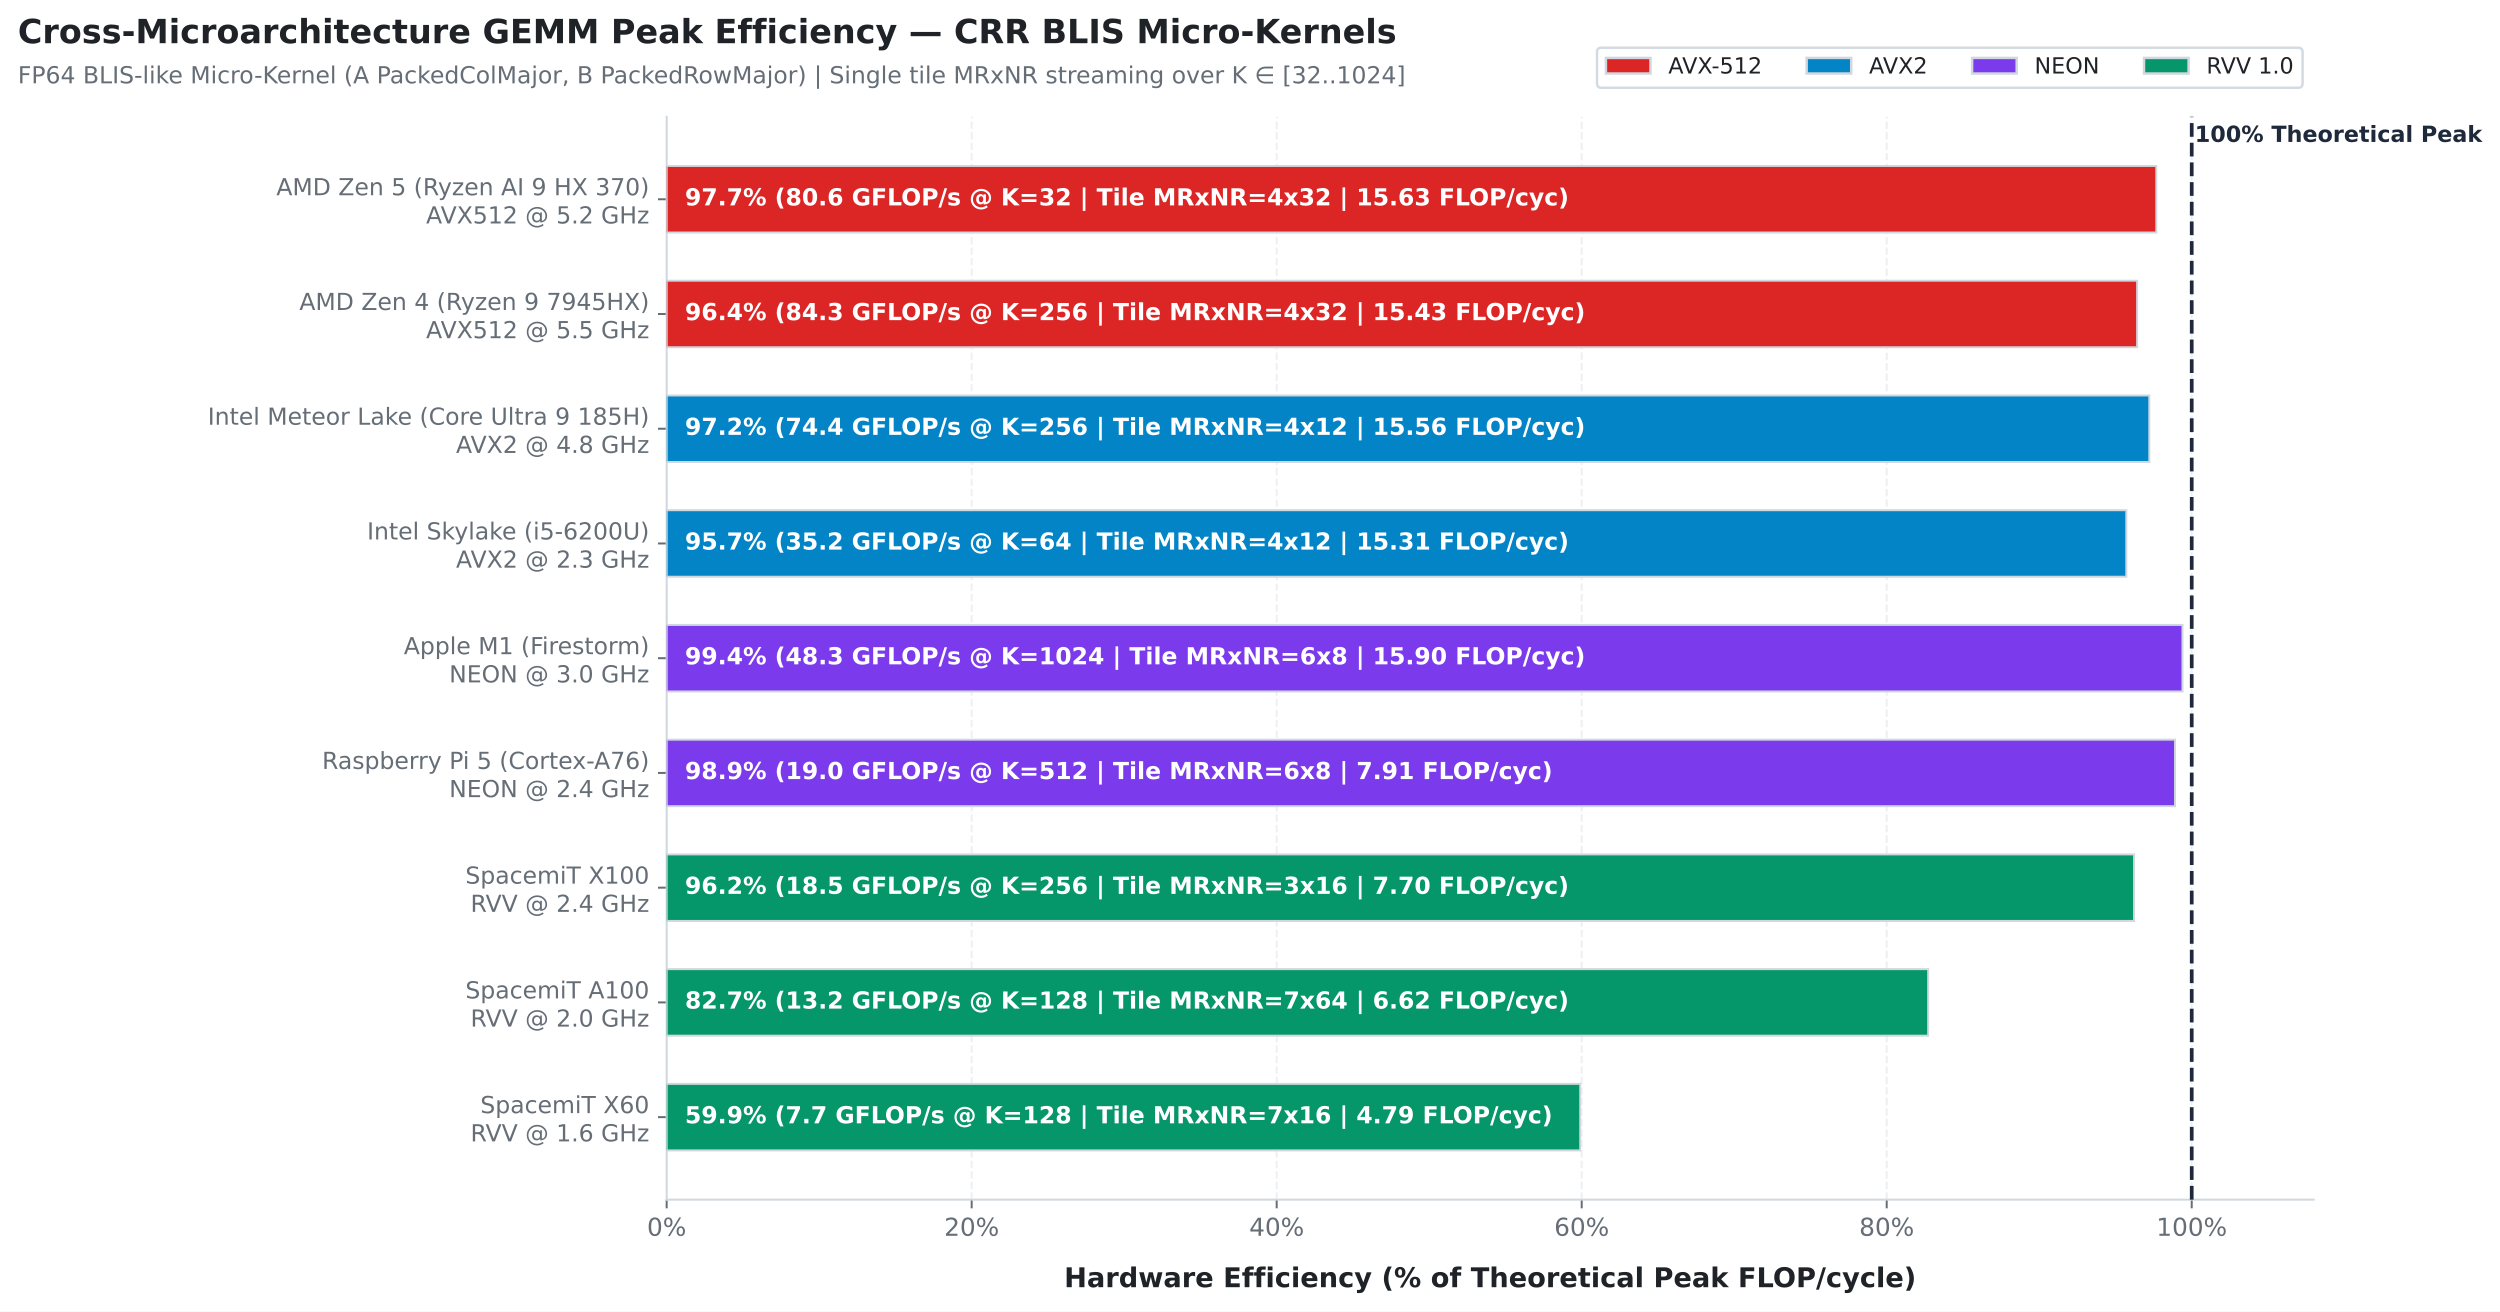
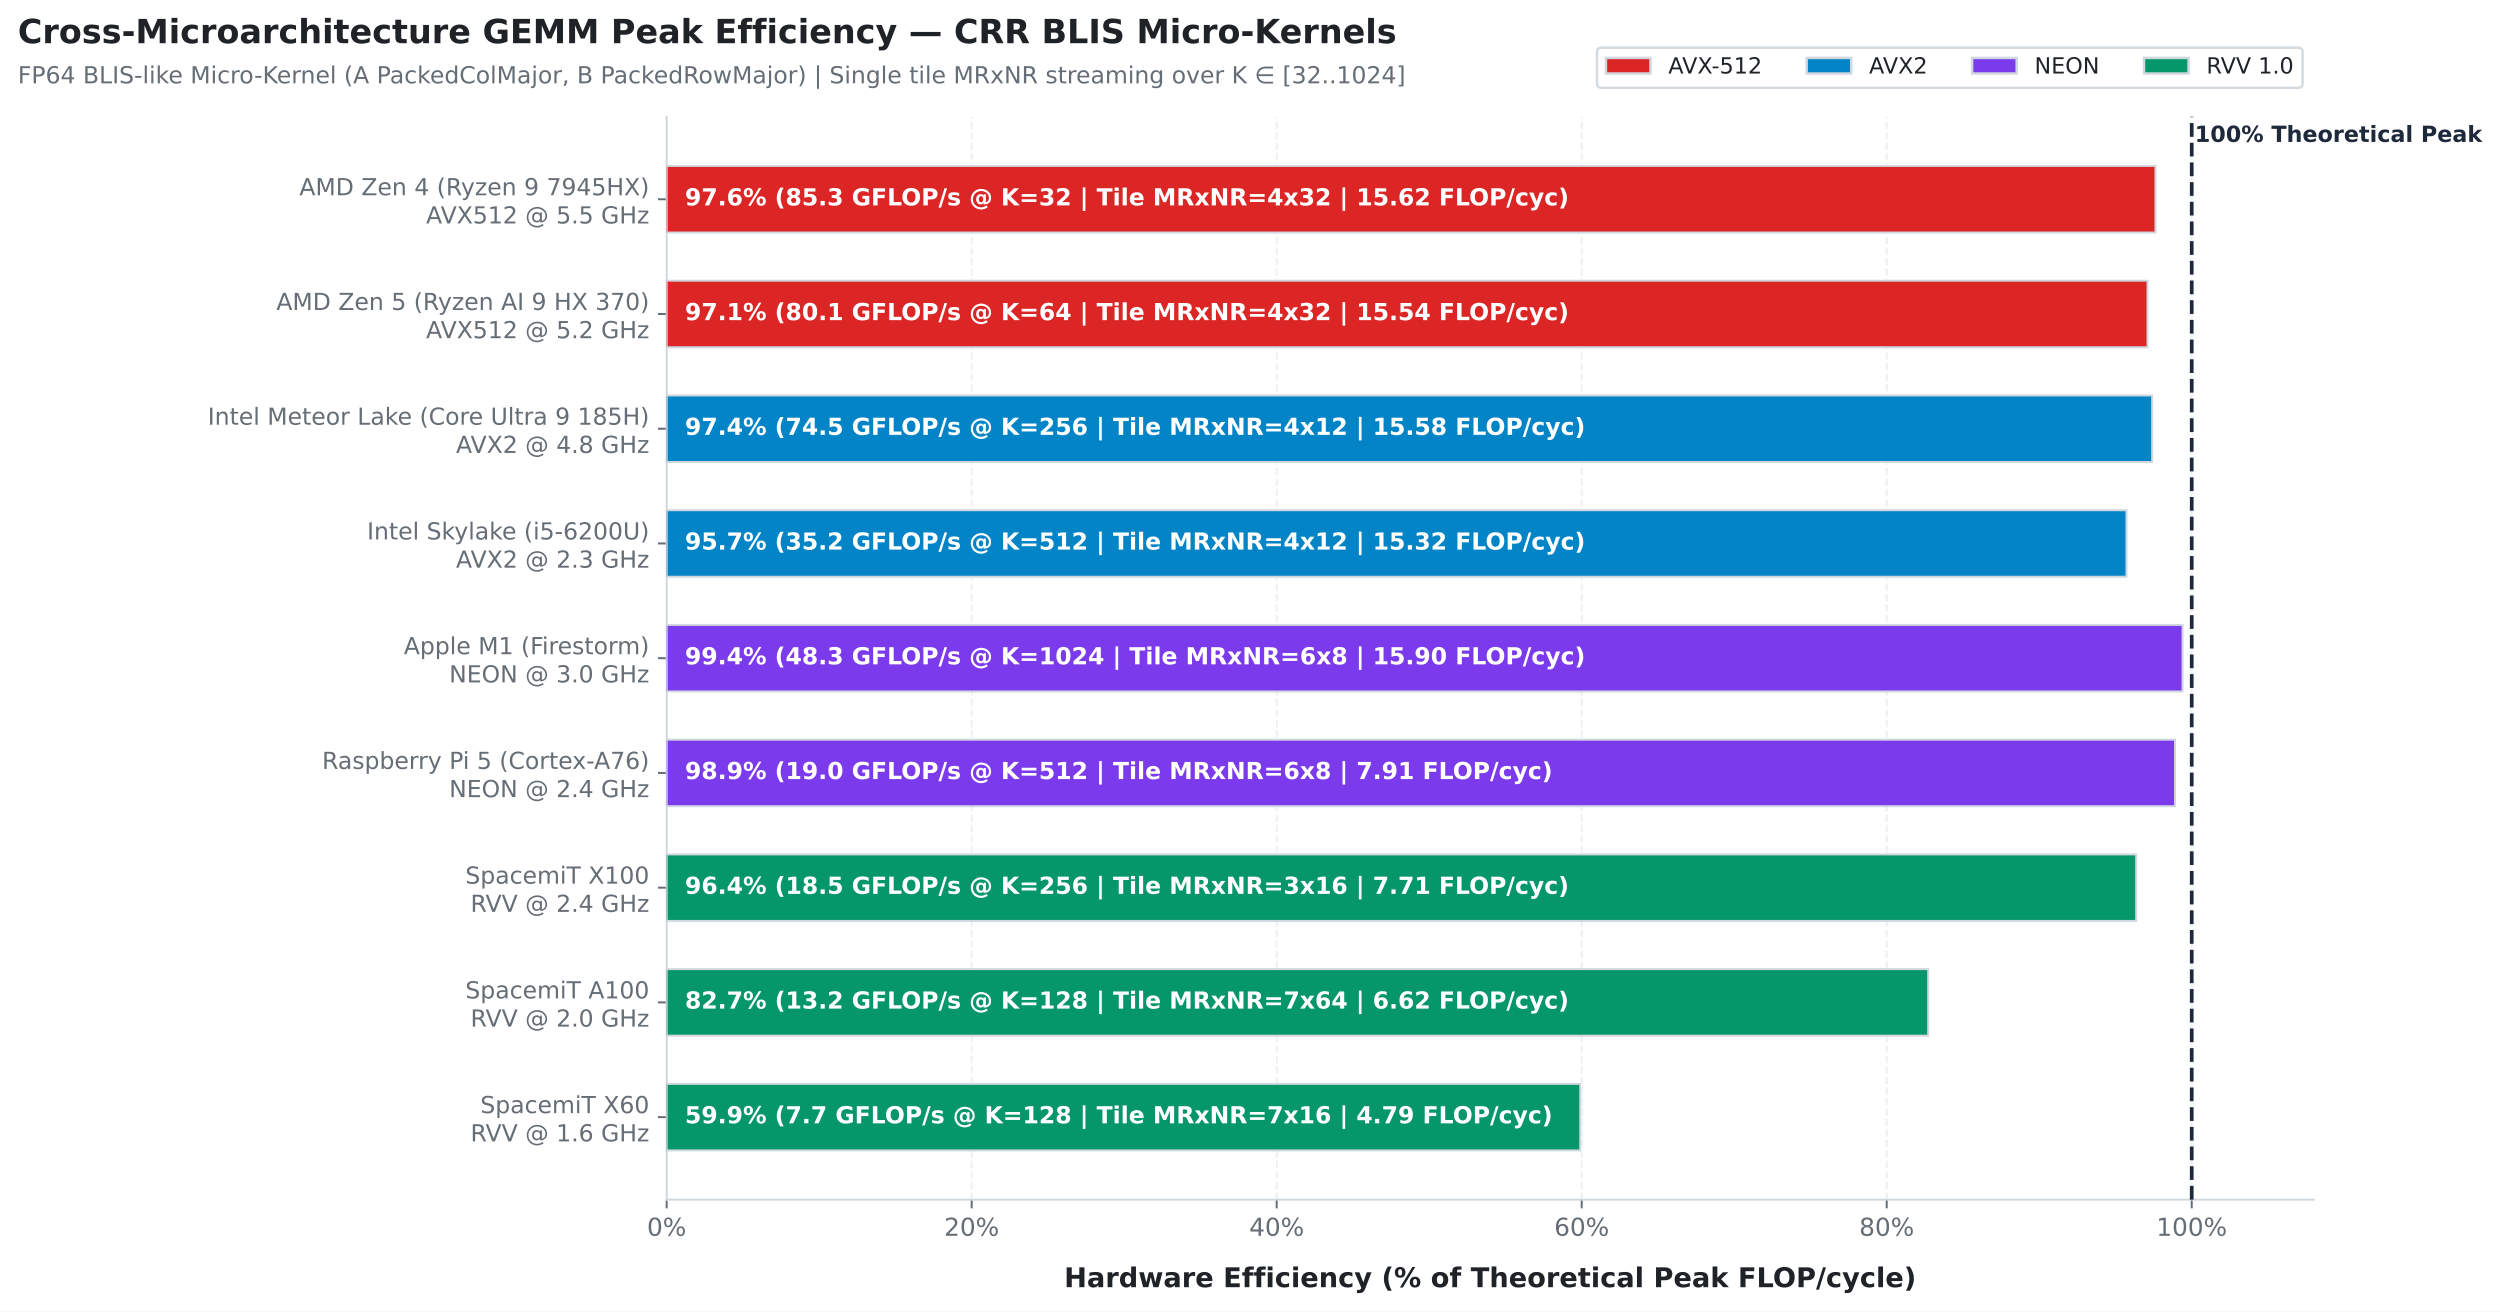
<svg xmlns="http://www.w3.org/2000/svg" xmlns:xlink="http://www.w3.org/1999/xlink" width="1009.801pt" height="529.759pt" viewBox="0 0 1009.801 529.759" version="1.1">
  <defs>
    <style type="text/css">*{stroke-linejoin: round; stroke-linecap: butt}</style>
  </defs>
  <g id="figure_1">
    <g id="patch_1">
      <path d="M 0 529.759  L 1009.801 529.759  L 1009.801 0  L 0 0  z " style="fill: #ffffff" />
    </g>
    <g id="axes_1">
      <g id="patch_2">
        <path d="M 269.28 484.558  L 934.56 484.558  L 934.56 47.158  L 269.28 47.158  z " style="fill: #ffffff" />
      </g>
      <g id="matplotlib.axis_1">
        <g id="xtick_1">
          <g id="line2d_1">
-             <path d="M 269.28 484.558  L 269.28 47.158  " clip-path="url(#p23b1756952)" style="fill: none; stroke-dasharray: 2.96,1.28; stroke-dashoffset: 0; stroke: #eaeef2; stroke-opacity: 0.9; stroke-width: 0.8" />
+             <path d="M 269.28 484.558  L 269.28 47.158  " clip-path="url(#peb45b00f5b)" style="fill: none; stroke-dasharray: 2.96,1.28; stroke-dashoffset: 0; stroke: #eaeef2; stroke-opacity: 0.9; stroke-width: 0.8" />
          </g>
          <g id="line2d_2">
            <defs>
-               <path id="m6f5abe4c87" d="M 0 0  L 0 3.5  " style="stroke: #656d76; stroke-width: 0.8" />
+               <path id="ma49f41ad8f" d="M 0 0  L 0 3.5  " style="stroke: #656d76; stroke-width: 0.8" />
            </defs>
            <g>
-               <use xlink:href="#m6f5abe4c87" x="269.28" y="484.558" style="fill: #656d76; stroke: #656d76; stroke-width: 0.8" />
+               <use xlink:href="#ma49f41ad8f" x="269.28" y="484.558" style="fill: #656d76; stroke: #656d76; stroke-width: 0.8" />
            </g>
          </g>
          <g id="text_1">
            <text style="font-size: 10px; font-family: 'DejaVu Sans', 'Liberation Sans', 'Helvetica', 'Arial', sans-serif; text-anchor: middle; fill: #656d76" x="269.28" y="499.156" transform="rotate(-0 269.28 499.1555)">0%</text>
          </g>
        </g>
        <g id="xtick_2">
          <g id="line2d_3">
-             <path d="M 392.48 484.558  L 392.48 47.158  " clip-path="url(#p23b1756952)" style="fill: none; stroke-dasharray: 2.96,1.28; stroke-dashoffset: 0; stroke: #eaeef2; stroke-opacity: 0.9; stroke-width: 0.8" />
+             <path d="M 392.48 484.558  L 392.48 47.158  " clip-path="url(#peb45b00f5b)" style="fill: none; stroke-dasharray: 2.96,1.28; stroke-dashoffset: 0; stroke: #eaeef2; stroke-opacity: 0.9; stroke-width: 0.8" />
          </g>
          <g id="line2d_4">
            <g>
-               <use xlink:href="#m6f5abe4c87" x="392.48" y="484.558" style="fill: #656d76; stroke: #656d76; stroke-width: 0.8" />
+               <use xlink:href="#ma49f41ad8f" x="392.48" y="484.558" style="fill: #656d76; stroke: #656d76; stroke-width: 0.8" />
            </g>
          </g>
          <g id="text_2">
            <text style="font-size: 10px; font-family: 'DejaVu Sans', 'Liberation Sans', 'Helvetica', 'Arial', sans-serif; text-anchor: middle; fill: #656d76" x="392.48" y="499.156" transform="rotate(-0 392.48 499.1555)">20%</text>
          </g>
        </g>
        <g id="xtick_3">
          <g id="line2d_5">
-             <path d="M 515.68 484.558  L 515.68 47.158  " clip-path="url(#p23b1756952)" style="fill: none; stroke-dasharray: 2.96,1.28; stroke-dashoffset: 0; stroke: #eaeef2; stroke-opacity: 0.9; stroke-width: 0.8" />
+             <path d="M 515.68 484.558  L 515.68 47.158  " clip-path="url(#peb45b00f5b)" style="fill: none; stroke-dasharray: 2.96,1.28; stroke-dashoffset: 0; stroke: #eaeef2; stroke-opacity: 0.9; stroke-width: 0.8" />
          </g>
          <g id="line2d_6">
            <g>
-               <use xlink:href="#m6f5abe4c87" x="515.68" y="484.558" style="fill: #656d76; stroke: #656d76; stroke-width: 0.8" />
+               <use xlink:href="#ma49f41ad8f" x="515.68" y="484.558" style="fill: #656d76; stroke: #656d76; stroke-width: 0.8" />
            </g>
          </g>
          <g id="text_3">
            <text style="font-size: 10px; font-family: 'DejaVu Sans', 'Liberation Sans', 'Helvetica', 'Arial', sans-serif; text-anchor: middle; fill: #656d76" x="515.68" y="499.156" transform="rotate(-0 515.68 499.1555)">40%</text>
          </g>
        </g>
        <g id="xtick_4">
          <g id="line2d_7">
-             <path d="M 638.88 484.558  L 638.88 47.158  " clip-path="url(#p23b1756952)" style="fill: none; stroke-dasharray: 2.96,1.28; stroke-dashoffset: 0; stroke: #eaeef2; stroke-opacity: 0.9; stroke-width: 0.8" />
+             <path d="M 638.88 484.558  L 638.88 47.158  " clip-path="url(#peb45b00f5b)" style="fill: none; stroke-dasharray: 2.96,1.28; stroke-dashoffset: 0; stroke: #eaeef2; stroke-opacity: 0.9; stroke-width: 0.8" />
          </g>
          <g id="line2d_8">
            <g>
-               <use xlink:href="#m6f5abe4c87" x="638.88" y="484.558" style="fill: #656d76; stroke: #656d76; stroke-width: 0.8" />
+               <use xlink:href="#ma49f41ad8f" x="638.88" y="484.558" style="fill: #656d76; stroke: #656d76; stroke-width: 0.8" />
            </g>
          </g>
          <g id="text_4">
            <text style="font-size: 10px; font-family: 'DejaVu Sans', 'Liberation Sans', 'Helvetica', 'Arial', sans-serif; text-anchor: middle; fill: #656d76" x="638.88" y="499.156" transform="rotate(-0 638.88 499.1555)">60%</text>
          </g>
        </g>
        <g id="xtick_5">
          <g id="line2d_9">
-             <path d="M 762.08 484.558  L 762.08 47.158  " clip-path="url(#p23b1756952)" style="fill: none; stroke-dasharray: 2.96,1.28; stroke-dashoffset: 0; stroke: #eaeef2; stroke-opacity: 0.9; stroke-width: 0.8" />
+             <path d="M 762.08 484.558  L 762.08 47.158  " clip-path="url(#peb45b00f5b)" style="fill: none; stroke-dasharray: 2.96,1.28; stroke-dashoffset: 0; stroke: #eaeef2; stroke-opacity: 0.9; stroke-width: 0.8" />
          </g>
          <g id="line2d_10">
            <g>
-               <use xlink:href="#m6f5abe4c87" x="762.08" y="484.558" style="fill: #656d76; stroke: #656d76; stroke-width: 0.8" />
+               <use xlink:href="#ma49f41ad8f" x="762.08" y="484.558" style="fill: #656d76; stroke: #656d76; stroke-width: 0.8" />
            </g>
          </g>
          <g id="text_5">
            <text style="font-size: 10px; font-family: 'DejaVu Sans', 'Liberation Sans', 'Helvetica', 'Arial', sans-serif; text-anchor: middle; fill: #656d76" x="762.08" y="499.156" transform="rotate(-0 762.08 499.1555)">80%</text>
          </g>
        </g>
        <g id="xtick_6">
          <g id="line2d_11">
-             <path d="M 885.28 484.558  L 885.28 47.158  " clip-path="url(#p23b1756952)" style="fill: none; stroke-dasharray: 2.96,1.28; stroke-dashoffset: 0; stroke: #eaeef2; stroke-opacity: 0.9; stroke-width: 0.8" />
+             <path d="M 885.28 484.558  L 885.28 47.158  " clip-path="url(#peb45b00f5b)" style="fill: none; stroke-dasharray: 2.96,1.28; stroke-dashoffset: 0; stroke: #eaeef2; stroke-opacity: 0.9; stroke-width: 0.8" />
          </g>
          <g id="line2d_12">
            <g>
-               <use xlink:href="#m6f5abe4c87" x="885.28" y="484.558" style="fill: #656d76; stroke: #656d76; stroke-width: 0.8" />
+               <use xlink:href="#ma49f41ad8f" x="885.28" y="484.558" style="fill: #656d76; stroke: #656d76; stroke-width: 0.8" />
            </g>
          </g>
          <g id="text_6">
            <text style="font-size: 10px; font-family: 'DejaVu Sans', 'Liberation Sans', 'Helvetica', 'Arial', sans-serif; text-anchor: middle; fill: #656d76" x="885.28" y="499.156" transform="rotate(-0 885.28 499.1555)">100%</text>
          </g>
        </g>
        <g id="text_7">
          <text style="font-weight: 700; font-size: 11px; font-family: 'DejaVu Sans', 'Liberation Sans', 'Helvetica', 'Arial', sans-serif; text-anchor: middle; fill: #1f2328" x="601.92" y="519.916" transform="rotate(-0 601.92 519.9162)">Hardware Efficiency (% of Theoretical Peak FLOP/cycle)</text>
        </g>
      </g>
      <g id="matplotlib.axis_2">
        <g id="ytick_1">
          <g id="line2d_13">
            <defs>
-               <path id="m489b9b98c5" d="M 0 0  L -3.5 0  " style="stroke: #656d76; stroke-width: 0.8" />
+               <path id="m2f58f54390" d="M 0 0  L -3.5 0  " style="stroke: #656d76; stroke-width: 0.8" />
            </defs>
            <g>
-               <use xlink:href="#m489b9b98c5" x="269.28" y="451.236" style="fill: #656d76; stroke: #656d76; stroke-width: 0.8" />
+               <use xlink:href="#m2f58f54390" x="269.28" y="451.236" style="fill: #656d76; stroke: #656d76; stroke-width: 0.8" />
            </g>
          </g>
          <g id="text_8">
            <text style="font-size: 9.5px; font-family: 'DejaVu Sans', 'Liberation Sans', 'Helvetica', 'Arial', sans-serif; fill: #656d76" transform="translate(194.0166 449.6199)">SpacemiT X60</text>
            <text style="font-size: 9.5px; font-family: 'DejaVu Sans', 'Liberation Sans', 'Helvetica', 'Arial', sans-serif; fill: #656d76" transform="translate(190.0444 461.0218)">RVV @ 1.6 GHz</text>
          </g>
        </g>
        <g id="ytick_2">
          <g id="line2d_14">
            <g>
-               <use xlink:href="#m489b9b98c5" x="269.28" y="404.892" style="fill: #656d76; stroke: #656d76; stroke-width: 0.8" />
+               <use xlink:href="#m2f58f54390" x="269.28" y="404.892" style="fill: #656d76; stroke: #656d76; stroke-width: 0.8" />
            </g>
          </g>
          <g id="text_9">
            <text style="font-size: 9.5px; font-family: 'DejaVu Sans', 'Liberation Sans', 'Helvetica', 'Arial', sans-serif; fill: #656d76" transform="translate(187.9811 403.2754)">SpacemiT A100</text>
            <text style="font-size: 9.5px; font-family: 'DejaVu Sans', 'Liberation Sans', 'Helvetica', 'Arial', sans-serif; fill: #656d76" transform="translate(190.0444 414.6772)">RVV @ 2.0 GHz</text>
          </g>
        </g>
        <g id="ytick_3">
          <g id="line2d_15">
            <g>
-               <use xlink:href="#m489b9b98c5" x="269.28" y="358.547" style="fill: #656d76; stroke: #656d76; stroke-width: 0.8" />
+               <use xlink:href="#m2f58f54390" x="269.28" y="358.547" style="fill: #656d76; stroke: #656d76; stroke-width: 0.8" />
            </g>
          </g>
          <g id="text_10">
            <text style="font-size: 9.5px; font-family: 'DejaVu Sans', 'Liberation Sans', 'Helvetica', 'Arial', sans-serif; fill: #656d76" transform="translate(187.9722 356.9308)">SpacemiT X100</text>
            <text style="font-size: 9.5px; font-family: 'DejaVu Sans', 'Liberation Sans', 'Helvetica', 'Arial', sans-serif; fill: #656d76" transform="translate(190.0444 368.3327)">RVV @ 2.4 GHz</text>
          </g>
        </g>
        <g id="ytick_4">
          <g id="line2d_16">
            <g>
-               <use xlink:href="#m489b9b98c5" x="269.28" y="312.202" style="fill: #656d76; stroke: #656d76; stroke-width: 0.8" />
+               <use xlink:href="#m2f58f54390" x="269.28" y="312.202" style="fill: #656d76; stroke: #656d76; stroke-width: 0.8" />
            </g>
          </g>
          <g id="text_11">
            <text style="font-size: 9.5px; font-family: 'DejaVu Sans', 'Liberation Sans', 'Helvetica', 'Arial', sans-serif; fill: #656d76" transform="translate(130.086 310.5862)">Raspberry Pi 5 (Cortex-A76)</text>
            <text style="font-size: 9.5px; font-family: 'DejaVu Sans', 'Liberation Sans', 'Helvetica', 'Arial', sans-serif; fill: #656d76" transform="translate(181.4276 321.9881)">NEON @ 2.4 GHz</text>
          </g>
        </g>
        <g id="ytick_5">
          <g id="line2d_17">
            <g>
-               <use xlink:href="#m489b9b98c5" x="269.28" y="265.858" style="fill: #656d76; stroke: #656d76; stroke-width: 0.8" />
+               <use xlink:href="#m2f58f54390" x="269.28" y="265.858" style="fill: #656d76; stroke: #656d76; stroke-width: 0.8" />
            </g>
          </g>
          <g id="text_12">
            <text style="font-size: 9.5px; font-family: 'DejaVu Sans', 'Liberation Sans', 'Helvetica', 'Arial', sans-serif; fill: #656d76" transform="translate(163.1104 264.2417)">Apple M1 (Firestorm)</text>
            <text style="font-size: 9.5px; font-family: 'DejaVu Sans', 'Liberation Sans', 'Helvetica', 'Arial', sans-serif; fill: #656d76" transform="translate(181.4276 275.6435)">NEON @ 3.0 GHz</text>
          </g>
        </g>
        <g id="ytick_6">
          <g id="line2d_18">
            <g>
-               <use xlink:href="#m489b9b98c5" x="269.28" y="219.513" style="fill: #656d76; stroke: #656d76; stroke-width: 0.8" />
+               <use xlink:href="#m2f58f54390" x="269.28" y="219.513" style="fill: #656d76; stroke: #656d76; stroke-width: 0.8" />
            </g>
          </g>
          <g id="text_13">
            <text style="font-size: 9.5px; font-family: 'DejaVu Sans', 'Liberation Sans', 'Helvetica', 'Arial', sans-serif; fill: #656d76" transform="translate(148.2696 217.8971)">Intel Skylake (i5-6200U)</text>
            <text style="font-size: 9.5px; font-family: 'DejaVu Sans', 'Liberation Sans', 'Helvetica', 'Arial', sans-serif; fill: #656d76" transform="translate(184.1811 229.299)">AVX2 @ 2.3 GHz</text>
          </g>
        </g>
        <g id="ytick_7">
          <g id="line2d_19">
            <g>
-               <use xlink:href="#m489b9b98c5" x="269.28" y="173.169" style="fill: #656d76; stroke: #656d76; stroke-width: 0.8" />
+               <use xlink:href="#m2f58f54390" x="269.28" y="173.169" style="fill: #656d76; stroke: #656d76; stroke-width: 0.8" />
            </g>
          </g>
          <g id="text_14">
            <text style="font-size: 9.5px; font-family: 'DejaVu Sans', 'Liberation Sans', 'Helvetica', 'Arial', sans-serif; fill: #656d76" transform="translate(83.91305 171.5526)">Intel Meteor Lake (Core Ultra 9 185H)</text>
            <text style="font-size: 9.5px; font-family: 'DejaVu Sans', 'Liberation Sans', 'Helvetica', 'Arial', sans-serif; fill: #656d76" transform="translate(184.1811 182.9544)">AVX2 @ 4.8 GHz</text>
          </g>
        </g>
        <g id="ytick_8">
          <g id="line2d_20">
            <g>
-               <use xlink:href="#m489b9b98c5" x="269.28" y="126.824" style="fill: #656d76; stroke: #656d76; stroke-width: 0.8" />
+               <use xlink:href="#m2f58f54390" x="269.28" y="126.824" style="fill: #656d76; stroke: #656d76; stroke-width: 0.8" />
            </g>
          </g>
          <g id="text_15">
-             <text style="font-size: 9.5px; font-family: 'DejaVu Sans', 'Liberation Sans', 'Helvetica', 'Arial', sans-serif; fill: #656d76" transform="translate(120.9126 125.2076)">AMD Zen 4 (Ryzen 9 7945HX)</text>
-             <text style="font-size: 9.5px; font-family: 'DejaVu Sans', 'Liberation Sans', 'Helvetica', 'Arial', sans-serif; fill: #656d76" transform="translate(172.0923 136.6095)">AVX512 @ 5.5 GHz</text>
+             <text style="font-size: 9.5px; font-family: 'DejaVu Sans', 'Liberation Sans', 'Helvetica', 'Arial', sans-serif; fill: #656d76" transform="translate(111.6174 125.2076)">AMD Zen 5 (Ryzen AI 9 HX 370)</text>
+             <text style="font-size: 9.5px; font-family: 'DejaVu Sans', 'Liberation Sans', 'Helvetica', 'Arial', sans-serif; fill: #656d76" transform="translate(172.0923 136.6095)">AVX512 @ 5.2 GHz</text>
          </g>
        </g>
        <g id="ytick_9">
          <g id="line2d_21">
            <g>
-               <use xlink:href="#m489b9b98c5" x="269.28" y="80.48" style="fill: #656d76; stroke: #656d76; stroke-width: 0.8" />
+               <use xlink:href="#m2f58f54390" x="269.28" y="80.48" style="fill: #656d76; stroke: #656d76; stroke-width: 0.8" />
            </g>
          </g>
          <g id="text_16">
-             <text style="font-size: 9.5px; font-family: 'DejaVu Sans', 'Liberation Sans', 'Helvetica', 'Arial', sans-serif; fill: #656d76" transform="translate(111.6174 78.86306)">AMD Zen 5 (Ryzen AI 9 HX 370)</text>
-             <text style="font-size: 9.5px; font-family: 'DejaVu Sans', 'Liberation Sans', 'Helvetica', 'Arial', sans-serif; fill: #656d76" transform="translate(172.0923 90.26491)">AVX512 @ 5.2 GHz</text>
+             <text style="font-size: 9.5px; font-family: 'DejaVu Sans', 'Liberation Sans', 'Helvetica', 'Arial', sans-serif; fill: #656d76" transform="translate(120.9126 78.86306)">AMD Zen 4 (Ryzen 9 7945HX)</text>
+             <text style="font-size: 9.5px; font-family: 'DejaVu Sans', 'Liberation Sans', 'Helvetica', 'Arial', sans-serif; fill: #656d76" transform="translate(172.0923 90.26491)">AVX512 @ 5.5 GHz</text>
          </g>
        </g>
      </g>
      <g id="patch_3">
        <path d="M 269.28 484.558  L 269.28 47.158  " style="fill: none; stroke: #d0d7de; stroke-width: 0.8; stroke-linejoin: miter; stroke-linecap: square" />
      </g>
      <g id="patch_4">
        <path d="M 269.28 484.558  L 934.56 484.558  " style="fill: none; stroke: #d0d7de; stroke-width: 0.8; stroke-linejoin: miter; stroke-linecap: square" />
      </g>
      <g id="patch_5">
-         <path d="M 269.28 464.676  L 638.291 464.676  L 638.291 437.796  L 269.28 437.796  z " clip-path="url(#p23b1756952)" style="fill: #059669; stroke: #d0d7de; stroke-width: 0.8; stroke-linejoin: miter" />
+         <path d="M 269.28 464.676  L 638.291 464.676  L 638.291 437.796  L 269.28 437.796  z " clip-path="url(#peb45b00f5b)" style="fill: #059669; stroke: #d0d7de; stroke-width: 0.8; stroke-linejoin: miter" />
      </g>
      <g id="patch_6">
-         <path d="M 269.28 418.332  L 778.824 418.332  L 778.824 391.452  L 269.28 391.452  z " clip-path="url(#p23b1756952)" style="fill: #059669; stroke: #d0d7de; stroke-width: 0.8; stroke-linejoin: miter" />
+         <path d="M 269.28 418.332  L 778.824 418.332  L 778.824 391.452  L 269.28 391.452  z " clip-path="url(#peb45b00f5b)" style="fill: #059669; stroke: #d0d7de; stroke-width: 0.8; stroke-linejoin: miter" />
      </g>
      <g id="patch_7">
-         <path d="M 269.28 371.987  L 861.987 371.987  L 861.987 345.107  L 269.28 345.107  z " clip-path="url(#p23b1756952)" style="fill: #059669; stroke: #d0d7de; stroke-width: 0.8; stroke-linejoin: miter" />
+         <path d="M 269.28 371.987  L 862.841 371.987  L 862.841 345.107  L 269.28 345.107  z " clip-path="url(#peb45b00f5b)" style="fill: #059669; stroke: #d0d7de; stroke-width: 0.8; stroke-linejoin: miter" />
      </g>
      <g id="patch_8">
-         <path d="M 269.28 325.642  L 878.539 325.642  L 878.539 298.763  L 269.28 298.763  z " clip-path="url(#p23b1756952)" style="fill: #7c3aed; stroke: #d0d7de; stroke-width: 0.8; stroke-linejoin: miter" />
+         <path d="M 269.28 325.642  L 878.539 325.642  L 878.539 298.763  L 269.28 298.763  z " clip-path="url(#peb45b00f5b)" style="fill: #7c3aed; stroke: #d0d7de; stroke-width: 0.8; stroke-linejoin: miter" />
      </g>
      <g id="patch_9">
-         <path d="M 269.28 279.298  L 881.54 279.298  L 881.54 252.418  L 269.28 252.418  z " clip-path="url(#p23b1756952)" style="fill: #7c3aed; stroke: #d0d7de; stroke-width: 0.8; stroke-linejoin: miter" />
+         <path d="M 269.28 279.298  L 881.589 279.298  L 881.589 252.418  L 269.28 252.418  z " clip-path="url(#peb45b00f5b)" style="fill: #7c3aed; stroke: #d0d7de; stroke-width: 0.8; stroke-linejoin: miter" />
      </g>
      <g id="patch_10">
-         <path d="M 269.28 232.953  L 858.859 232.953  L 858.859 206.073  L 269.28 206.073  z " clip-path="url(#p23b1756952)" style="fill: #0284c7; stroke: #d0d7de; stroke-width: 0.8; stroke-linejoin: miter" />
+         <path d="M 269.28 232.953  L 858.919 232.953  L 858.919 206.073  L 269.28 206.073  z " clip-path="url(#peb45b00f5b)" style="fill: #0284c7; stroke: #d0d7de; stroke-width: 0.8; stroke-linejoin: miter" />
      </g>
      <g id="patch_11">
-         <path d="M 269.28 186.609  L 868.152 186.609  L 868.152 159.729  L 269.28 159.729  z " clip-path="url(#p23b1756952)" style="fill: #0284c7; stroke: #d0d7de; stroke-width: 0.8; stroke-linejoin: miter" />
+         <path d="M 269.28 186.609  L 869.294 186.609  L 869.294 159.729  L 269.28 159.729  z " clip-path="url(#peb45b00f5b)" style="fill: #0284c7; stroke: #d0d7de; stroke-width: 0.8; stroke-linejoin: miter" />
      </g>
      <g id="patch_12">
-         <path d="M 269.28 140.264  L 863.233 140.264  L 863.233 113.384  L 269.28 113.384  z " clip-path="url(#p23b1756952)" style="fill: #dc2626; stroke: #d0d7de; stroke-width: 0.8; stroke-linejoin: miter" />
+         <path d="M 269.28 140.264  L 867.421 140.264  L 867.421 113.384  L 269.28 113.384  z " clip-path="url(#peb45b00f5b)" style="fill: #dc2626; stroke: #d0d7de; stroke-width: 0.8; stroke-linejoin: miter" />
      </g>
      <g id="patch_13">
-         <path d="M 269.28 93.92  L 870.977 93.92  L 870.977 67.04  L 269.28 67.04  z " clip-path="url(#p23b1756952)" style="fill: #dc2626; stroke: #d0d7de; stroke-width: 0.8; stroke-linejoin: miter" />
+         <path d="M 269.28 93.92  L 870.643 93.92  L 870.643 67.04  L 269.28 67.04  z " clip-path="url(#peb45b00f5b)" style="fill: #dc2626; stroke: #d0d7de; stroke-width: 0.8; stroke-linejoin: miter" />
      </g>
      <g id="line2d_22">
-         <path d="M 885.28 484.558  L 885.28 47.158  " clip-path="url(#p23b1756952)" style="fill: none; stroke-dasharray: 5.55,2.4; stroke-dashoffset: 0; stroke: #1e293b; stroke-width: 1.5" />
+         <path d="M 885.28 484.558  L 885.28 47.158  " clip-path="url(#peb45b00f5b)" style="fill: none; stroke-dasharray: 5.55,2.4; stroke-dashoffset: 0; stroke: #1e293b; stroke-width: 1.5" />
      </g>
      <g id="text_17">
        <text style="font-weight: 700; font-size: 9px; font-family: 'DejaVu Sans', 'Liberation Sans', 'Helvetica', 'Arial', sans-serif; text-anchor: start; fill: #1e293b" x="886.512" y="57.328" transform="rotate(-0 886.512 57.32836)">100% Theoretical Peak</text>
      </g>
      <g id="text_18">
        <text style="font-weight: 700; font-size: 9.5px; font-family: 'DejaVu Sans', 'Liberation Sans', 'Helvetica', 'Arial', sans-serif; text-anchor: start; fill: #ffffff" x="276.672" y="453.725" transform="rotate(-0 276.672 453.7251)"> 59.9%  (7.7 GFLOP/s @ K=128 | Tile MRxNR=7x16 | 4.79 FLOP/cyc)</text>
      </g>
      <g id="text_19">
        <text style="font-weight: 700; font-size: 9.5px; font-family: 'DejaVu Sans', 'Liberation Sans', 'Helvetica', 'Arial', sans-serif; text-anchor: start; fill: #ffffff" x="276.672" y="407.381" transform="rotate(-0 276.672 407.3805)"> 82.7%  (13.2 GFLOP/s @ K=128 | Tile MRxNR=7x64 | 6.62 FLOP/cyc)</text>
      </g>
      <g id="text_20">
-         <text style="font-weight: 700; font-size: 9.5px; font-family: 'DejaVu Sans', 'Liberation Sans', 'Helvetica', 'Arial', sans-serif; text-anchor: start; fill: #ffffff" x="276.672" y="361.036" transform="rotate(-0 276.672 361.0359)"> 96.2%  (18.5 GFLOP/s @ K=256 | Tile MRxNR=3x16 | 7.70 FLOP/cyc)</text>
+         <text style="font-weight: 700; font-size: 9.5px; font-family: 'DejaVu Sans', 'Liberation Sans', 'Helvetica', 'Arial', sans-serif; text-anchor: start; fill: #ffffff" x="276.672" y="361.036" transform="rotate(-0 276.672 361.0359)"> 96.4%  (18.5 GFLOP/s @ K=256 | Tile MRxNR=3x16 | 7.71 FLOP/cyc)</text>
      </g>
      <g id="text_21">
        <text style="font-weight: 700; font-size: 9.5px; font-family: 'DejaVu Sans', 'Liberation Sans', 'Helvetica', 'Arial', sans-serif; text-anchor: start; fill: #ffffff" x="276.672" y="314.691" transform="rotate(-0 276.672 314.6914)"> 98.9%  (19.0 GFLOP/s @ K=512 | Tile MRxNR=6x8 | 7.91 FLOP/cyc)</text>
      </g>
      <g id="text_22">
        <text style="font-weight: 700; font-size: 9.5px; font-family: 'DejaVu Sans', 'Liberation Sans', 'Helvetica', 'Arial', sans-serif; text-anchor: start; fill: #ffffff" x="276.672" y="268.347" transform="rotate(-0 276.672 268.3468)"> 99.4%  (48.3 GFLOP/s @ K=1024 | Tile MRxNR=6x8 | 15.90 FLOP/cyc)</text>
      </g>
      <g id="text_23">
-         <text style="font-weight: 700; font-size: 9.5px; font-family: 'DejaVu Sans', 'Liberation Sans', 'Helvetica', 'Arial', sans-serif; text-anchor: start; fill: #ffffff" x="276.672" y="222.002" transform="rotate(-0 276.672 222.0023)"> 95.7%  (35.2 GFLOP/s @ K=64 | Tile MRxNR=4x12 | 15.31 FLOP/cyc)</text>
+         <text style="font-weight: 700; font-size: 9.5px; font-family: 'DejaVu Sans', 'Liberation Sans', 'Helvetica', 'Arial', sans-serif; text-anchor: start; fill: #ffffff" x="276.672" y="222.002" transform="rotate(-0 276.672 222.0023)"> 95.7%  (35.2 GFLOP/s @ K=512 | Tile MRxNR=4x12 | 15.32 FLOP/cyc)</text>
      </g>
      <g id="text_24">
-         <text style="font-weight: 700; font-size: 9.5px; font-family: 'DejaVu Sans', 'Liberation Sans', 'Helvetica', 'Arial', sans-serif; text-anchor: start; fill: #ffffff" x="276.672" y="175.658" transform="rotate(-0 276.672 175.6577)"> 97.2%  (74.4 GFLOP/s @ K=256 | Tile MRxNR=4x12 | 15.56 FLOP/cyc)</text>
+         <text style="font-weight: 700; font-size: 9.5px; font-family: 'DejaVu Sans', 'Liberation Sans', 'Helvetica', 'Arial', sans-serif; text-anchor: start; fill: #ffffff" x="276.672" y="175.658" transform="rotate(-0 276.672 175.6577)"> 97.4%  (74.5 GFLOP/s @ K=256 | Tile MRxNR=4x12 | 15.58 FLOP/cyc)</text>
      </g>
      <g id="text_25">
-         <text style="font-weight: 700; font-size: 9.5px; font-family: 'DejaVu Sans', 'Liberation Sans', 'Helvetica', 'Arial', sans-serif; text-anchor: start; fill: #ffffff" x="276.672" y="129.313" transform="rotate(-0 276.672 129.3131)"> 96.4%  (84.3 GFLOP/s @ K=256 | Tile MRxNR=4x32 | 15.43 FLOP/cyc)</text>
+         <text style="font-weight: 700; font-size: 9.5px; font-family: 'DejaVu Sans', 'Liberation Sans', 'Helvetica', 'Arial', sans-serif; text-anchor: start; fill: #ffffff" x="276.672" y="129.313" transform="rotate(-0 276.672 129.3131)"> 97.1%  (80.1 GFLOP/s @ K=64 | Tile MRxNR=4x32 | 15.54 FLOP/cyc)</text>
      </g>
      <g id="text_26">
-         <text style="font-weight: 700; font-size: 9.5px; font-family: 'DejaVu Sans', 'Liberation Sans', 'Helvetica', 'Arial', sans-serif; text-anchor: start; fill: #ffffff" x="276.672" y="82.969" transform="rotate(-0 276.672 82.96856)"> 97.7%  (80.6 GFLOP/s @ K=32 | Tile MRxNR=4x32 | 15.63 FLOP/cyc)</text>
+         <text style="font-weight: 700; font-size: 9.5px; font-family: 'DejaVu Sans', 'Liberation Sans', 'Helvetica', 'Arial', sans-serif; text-anchor: start; fill: #ffffff" x="276.672" y="82.969" transform="rotate(-0 276.672 82.96856)"> 97.6%  (85.3 GFLOP/s @ K=32 | Tile MRxNR=4x32 | 15.62 FLOP/cyc)</text>
      </g>
    </g>
    <g id="text_27">
      <text style="font-weight: 700; font-size: 13.5px; font-family: 'DejaVu Sans', 'Liberation Sans', 'Helvetica', 'Arial', sans-serif; text-anchor: start; fill: #1f2328" x="7.2" y="17.458" transform="rotate(-0 7.2 17.45789)">Cross-Microarchitecture GEMM Peak Efficiency — CRR BLIS Micro-Kernels</text>
    </g>
    <g id="text_28">
      <text style="font-size: 9.5px; font-family: 'DejaVu Sans', 'Liberation Sans', 'Helvetica', 'Arial', sans-serif; text-anchor: start; fill: #656d76" x="7.2" y="33.658" transform="rotate(-0 7.2 33.65789)">FP64 BLIS-like Micro-Kernel (A PackedColMajor, B PackedRowMajor) | Single tile MRxNR streaming over K ∈ [32..1024]</text>
    </g>
    <g id="legend_1">
      <g id="patch_14">
        <path d="M 646.865 35.459  L 928.26 35.459  Q 930.06 35.459 930.06 33.659  L 930.06 21.058  Q 930.06 19.258 928.26 19.258  L 646.865 19.258  Q 645.065 19.258 645.065 21.058  L 645.065 33.659  Q 645.065 35.459 646.865 35.459  z " style="fill: #ffffff; opacity: 0.92; stroke: #d0d7de; stroke-linejoin: miter" />
      </g>
      <g id="patch_15">
        <path d="M 648.665 29.696  L 666.665 29.696  L 666.665 23.396  L 648.665 23.396  z " style="fill: #dc2626; stroke: #d0d7de; stroke-linejoin: miter" />
      </g>
      <g id="text_29">
        <text style="font-size: 9px; font-family: 'DejaVu Sans', 'Liberation Sans', 'Helvetica', 'Arial', sans-serif; text-anchor: start; fill: #1f2328" x="673.865" y="29.696" transform="rotate(-0 673.8652 29.69648)">AVX-512</text>
      </g>
      <g id="patch_16">
        <path d="M 729.745 29.696  L 747.745 29.696  L 747.745 23.396  L 729.745 23.396  z " style="fill: #0284c7; stroke: #d0d7de; stroke-linejoin: miter" />
      </g>
      <g id="text_30">
        <text style="font-size: 9px; font-family: 'DejaVu Sans', 'Liberation Sans', 'Helvetica', 'Arial', sans-serif; text-anchor: start; fill: #1f2328" x="754.945" y="29.696" transform="rotate(-0 754.9453 29.69648)">AVX2</text>
      </g>
      <g id="patch_17">
        <path d="M 796.575 29.696  L 814.575 29.696  L 814.575 23.396  L 796.575 23.396  z " style="fill: #7c3aed; stroke: #d0d7de; stroke-linejoin: miter" />
      </g>
      <g id="text_31">
        <text style="font-size: 9px; font-family: 'DejaVu Sans', 'Liberation Sans', 'Helvetica', 'Arial', sans-serif; text-anchor: start; fill: #1f2328" x="821.775" y="29.696" transform="rotate(-0 821.7745 29.69648)">NEON</text>
      </g>
      <g id="patch_18">
        <path d="M 866.012 29.696  L 884.012 29.696  L 884.012 23.396  L 866.012 23.396  z " style="fill: #059669; stroke: #d0d7de; stroke-linejoin: miter" />
      </g>
      <g id="text_32">
        <text style="font-size: 9px; font-family: 'DejaVu Sans', 'Liberation Sans', 'Helvetica', 'Arial', sans-serif; text-anchor: start; fill: #1f2328" x="891.212" y="29.696" transform="rotate(-0 891.2123 29.69648)">RVV 1.0</text>
      </g>
    </g>
  </g>
  <defs>
-     <clipPath id="p23b1756952">
+     <clipPath id="peb45b00f5b">
      <rect x="269.28" y="47.158" width="665.28" height="437.4" />
    </clipPath>
  </defs>
</svg>
